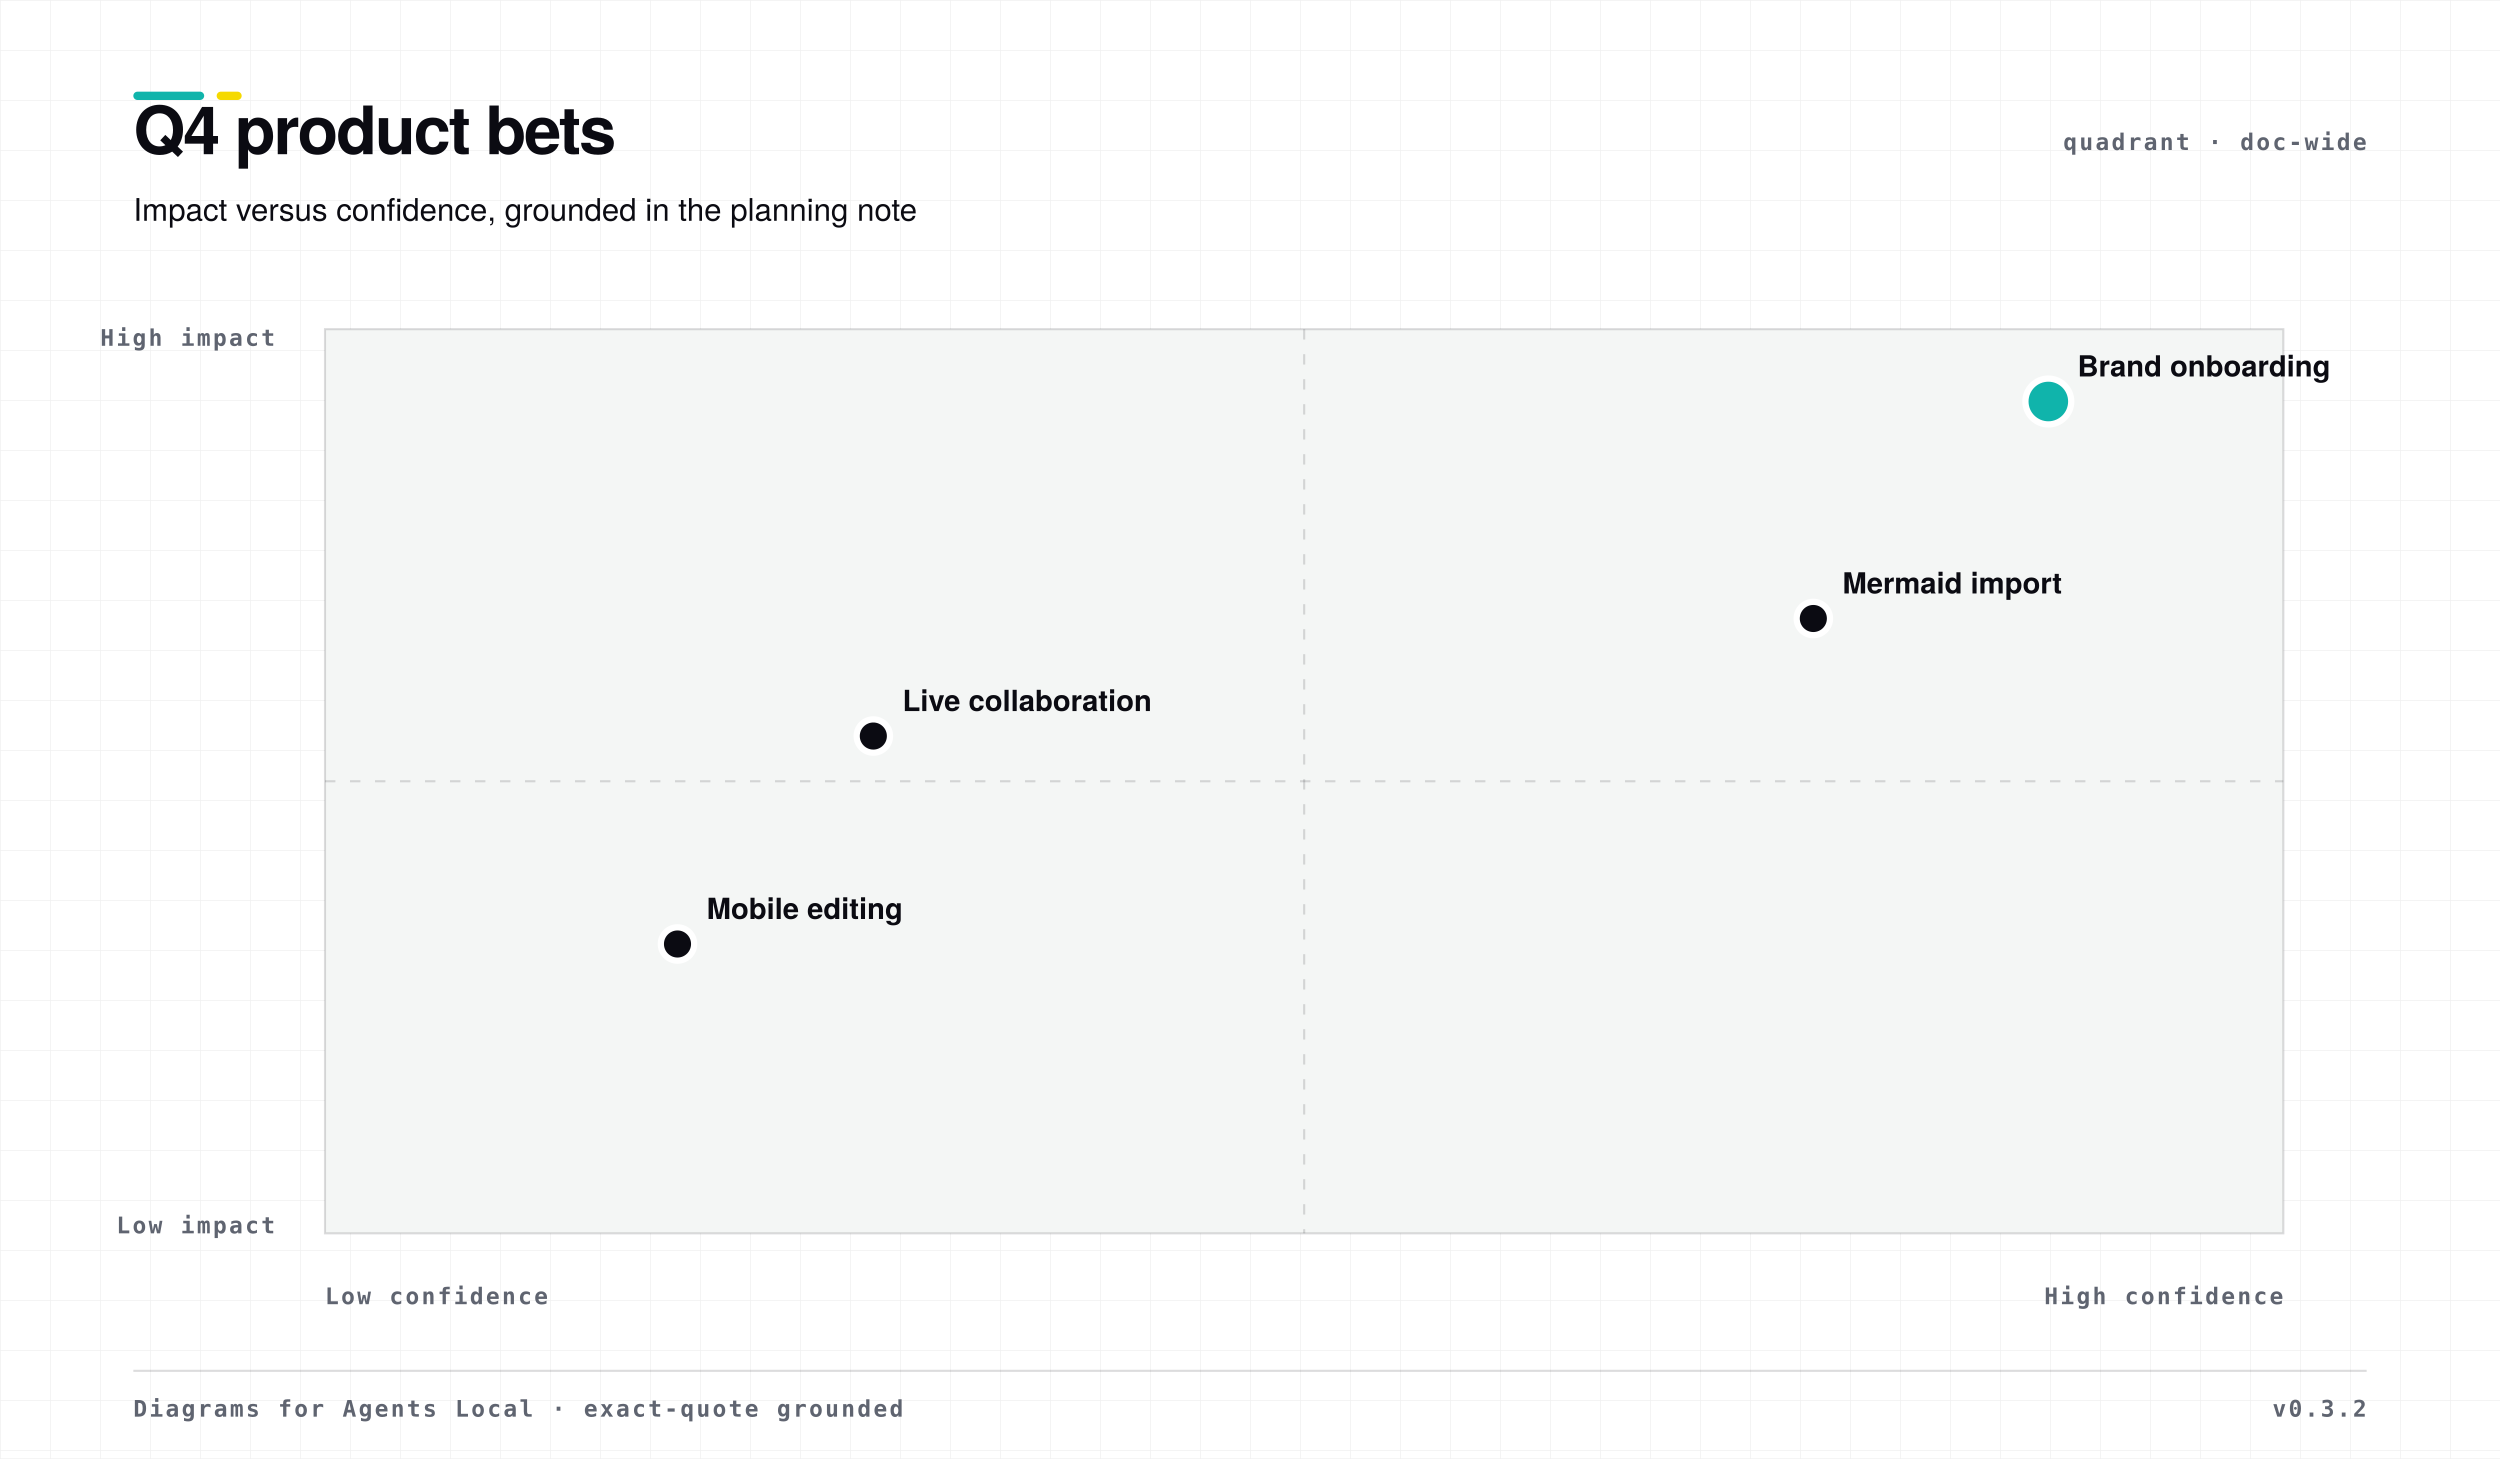
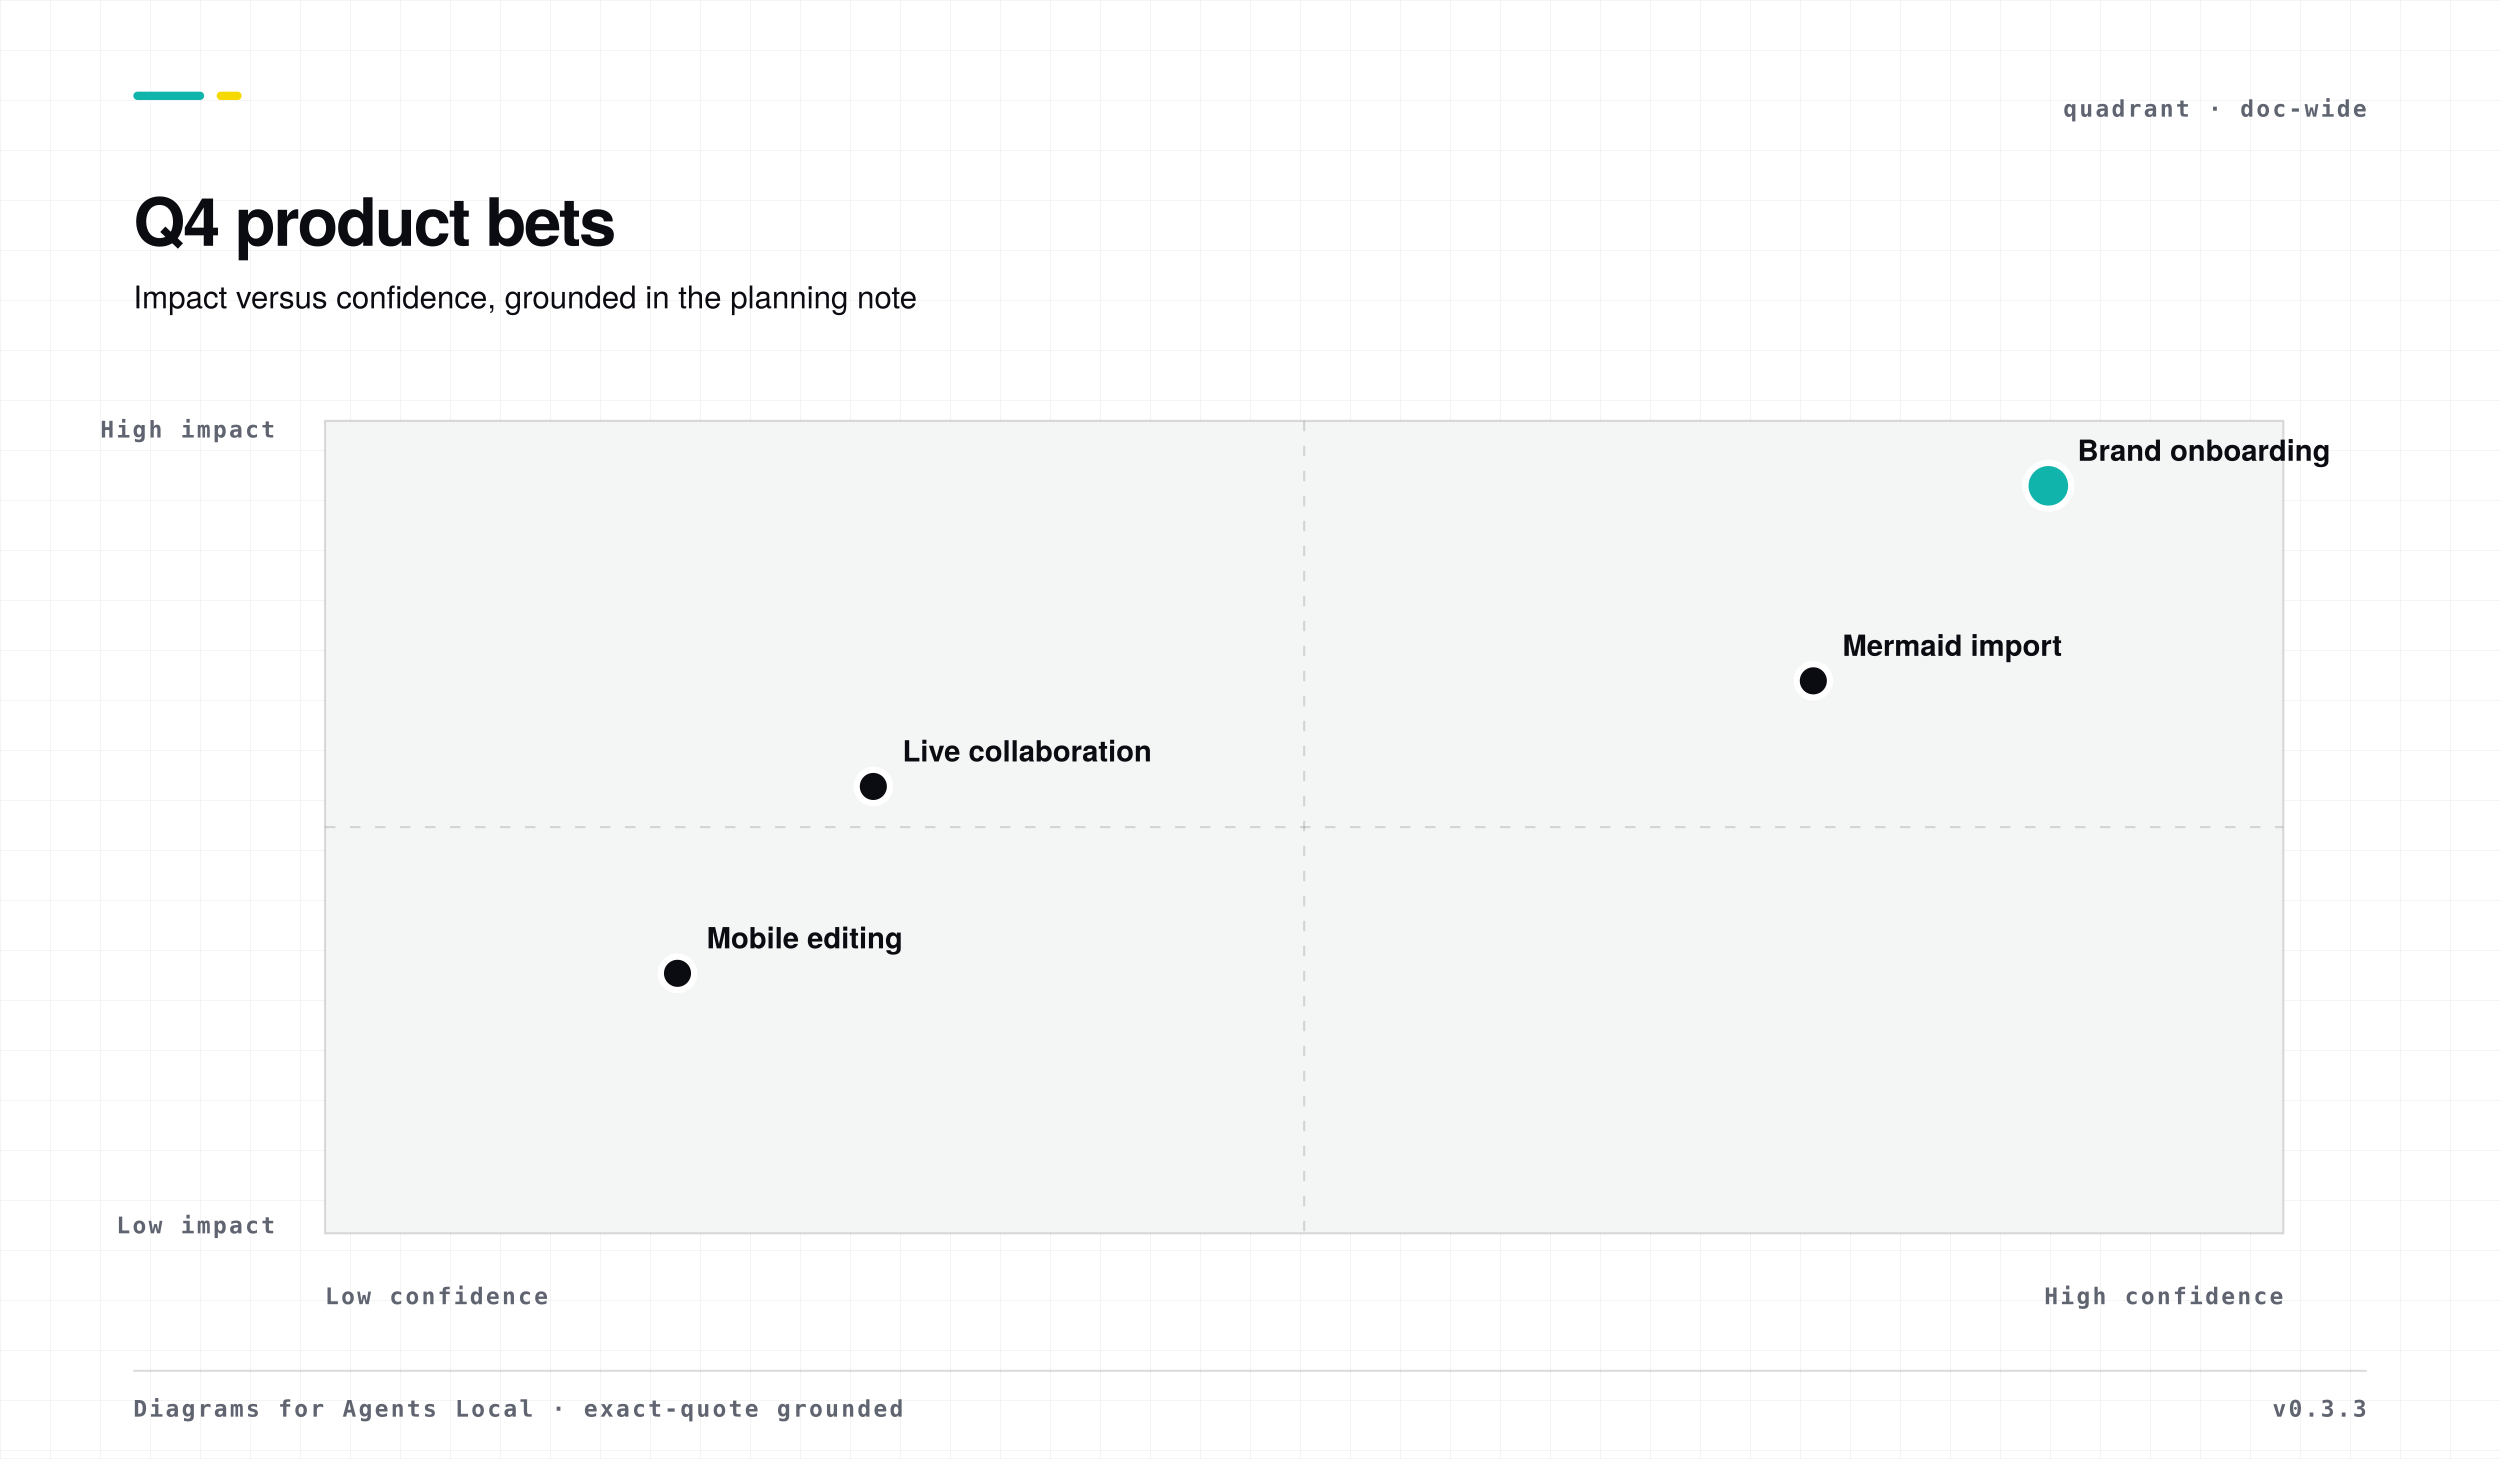
<svg xmlns="http://www.w3.org/2000/svg" role="img" aria-labelledby="diagrams-for-agents-title diagrams-for-agents-desc" viewBox="0 0 1200 700" width="1200" height="700" data-diagrams-for-agents-family="quadrant">
  <style>
    :root{--paper:#ffffff;--paper-2:#f4f6f5;--ink:#0b0b12;--muted:#5f6470;--accent:#10b4ab;--accent-2:#f5d900;--accent-soft:#10b4ab1c;--rule:#0b0b1220;--rule-strong:#0b0b125c}
    text{font-family:Avenir Next, Helvetica Neue, sans-serif;fill:#0b0b12}
    .eyebrow,.axis,.edge-label,.meta{font-family:ui-monospace,SFMono-Regular,Menlo,monospace;text-transform:uppercase;letter-spacing:.1em;fill:#5f6470}
    .eyebrow{font-size:11px;font-weight:700}.meta{font-size:9px;font-weight:620;letter-spacing:.06em}.axis{font-size:11px;font-weight:650}.edge-label{font-size:10px;font-weight:650}
  </style>
  <defs>
    <marker id="arrow" markerWidth="8" markerHeight="6" refX="7" refY="3" orient="auto">
      <path d="M0 0L8 3L0 6Z" fill="#5f6470" />
    </marker>
    <pattern id="paper-grid" width="24" height="24" patternUnits="userSpaceOnUse">
      <path d="M24 0H0V24" fill="none" stroke="#0b0b1224" stroke-width=".65" />
    </pattern>
  </defs>
  <rect width="100%" height="100%" fill="#ffffff" />
  <rect width="100%" height="100%" fill="url(#paper-grid)" opacity=".44" />
  <rect x="64" y="44" width="34" height="4" rx="2" fill="#10b4ab" />
  <rect x="104" y="44" width="12" height="4" rx="2" fill="#f5d900" />
-   <text x="64" y="74" font-family="Avenir Next, Helvetica Neue, sans-serif" font-size="32" font-weight="760" letter-spacing="-.03em">Q4 product bets</text>
-   <text x="64" y="106" font-size="15" fill="#5f6470">Impact versus confidence, grounded in the planning note</text>
-   <text x="1136" y="72" text-anchor="end" class="eyebrow">quadrant · doc-wide</text>
+   <text font-family="Avenir Next, Helvetica Neue, sans-serif" letter-spacing="-.03em" x="64" y="118" text-anchor="start" font-size="32" font-weight="760" fill="#0b0b12" class="diagram-title">
+     <tspan x="64" dy="0">Q4 product bets</tspan>
+   </text>
+   <text x="64" y="148" text-anchor="start" font-size="15" font-weight="500" fill="#5f6470" class="diagram-subtitle">
+     <tspan x="64" dy="0">Impact versus confidence, grounded in the planning note</tspan>
+   </text>
+   <text x="1136" y="56" text-anchor="end" class="eyebrow">quadrant · doc-wide</text>
  <g>
-     <rect x="156" y="158" width="940" height="434" fill="#f4f6f5" stroke="#0b0b1224" />
-     <line x1="626" y1="158" x2="626" y2="592" stroke="#0b0b1224" stroke-dasharray="5 7" />
-     <line x1="156" y1="375" x2="1096" y2="375" stroke="#0b0b1224" stroke-dasharray="5 7" />
+     <rect x="156" y="202" width="940" height="390" fill="#f4f6f5" stroke="#0b0b1224" />
+     <line x1="626" y1="202" x2="626" y2="592" stroke="#0b0b1224" stroke-dasharray="5 7" />
+     <line x1="156" y1="397" x2="1096" y2="397" stroke="#0b0b1224" stroke-dasharray="5 7" />
    <text x="156" y="626" class="axis">Low confidence</text>
    <text x="1096" y="626" text-anchor="end" class="axis">High confidence</text>
    <text x="132" y="592" text-anchor="end" class="axis">Low impact</text>
-     <text x="132" y="166" text-anchor="end" class="axis">High impact</text>
+     <text x="132" y="210" text-anchor="end" class="axis">High impact</text>
    <g>
-       <circle cx="983.2" cy="192.72" r="11" fill="#10b4ab" stroke="#ffffff" stroke-width="3" />
-       <text x="997.2" y="180.72" text-anchor="start" font-size="14" font-weight="650" fill="#0b0b12" class="">
+       <circle cx="983.2" cy="233.2" r="11" fill="#10b4ab" stroke="#ffffff" stroke-width="3" />
+       <text x="997.2" y="221.2" text-anchor="start" font-size="14" font-weight="650" fill="#0b0b12" class="">
        <tspan x="997.2" dy="0">Brand onboarding</tspan>
      </text>
    </g>
    <g>
-       <circle cx="870.4" cy="296.88" r="8" fill="#0b0b12" stroke="#ffffff" stroke-width="3" />
-       <text x="884.4" y="284.88" text-anchor="start" font-size="14" font-weight="650" fill="#0b0b12" class="">
+       <circle cx="870.4" cy="326.8" r="8" fill="#0b0b12" stroke="#ffffff" stroke-width="3" />
+       <text x="884.4" y="314.8" text-anchor="start" font-size="14" font-weight="650" fill="#0b0b12" class="">
        <tspan x="884.4" dy="0">Mermaid import</tspan>
      </text>
    </g>
    <g>
-       <circle cx="419.2" cy="353.3" r="8" fill="#0b0b12" stroke="#ffffff" stroke-width="3" />
-       <text x="433.2" y="341.3" text-anchor="start" font-size="14" font-weight="650" fill="#0b0b12" class="">
+       <circle cx="419.2" cy="377.5" r="8" fill="#0b0b12" stroke="#ffffff" stroke-width="3" />
+       <text x="433.2" y="365.5" text-anchor="start" font-size="14" font-weight="650" fill="#0b0b12" class="">
        <tspan x="433.2" dy="0">Live collaboration</tspan>
      </text>
    </g>
    <g>
-       <circle cx="325.2" cy="453.12" r="8" fill="#0b0b12" stroke="#ffffff" stroke-width="3" />
-       <text x="339.2" y="441.12" text-anchor="start" font-size="14" font-weight="650" fill="#0b0b12" class="">
+       <circle cx="325.2" cy="467.2" r="8" fill="#0b0b12" stroke="#ffffff" stroke-width="3" />
+       <text x="339.2" y="455.2" text-anchor="start" font-size="14" font-weight="650" fill="#0b0b12" class="">
        <tspan x="339.2" dy="0">Mobile editing</tspan>
      </text>
    </g>
  </g>
  <line x1="64" y1="658" x2="1136" y2="658" stroke="#0b0b1224" />
  <text x="64" y="680" class="eyebrow">Diagrams for Agents Local · exact-quote grounded</text>
-   <text x="1136" y="680" text-anchor="end" class="eyebrow">v0.3.2</text>
+   <text x="1136" y="680" text-anchor="end" class="eyebrow">v0.3.3</text>
</svg>
